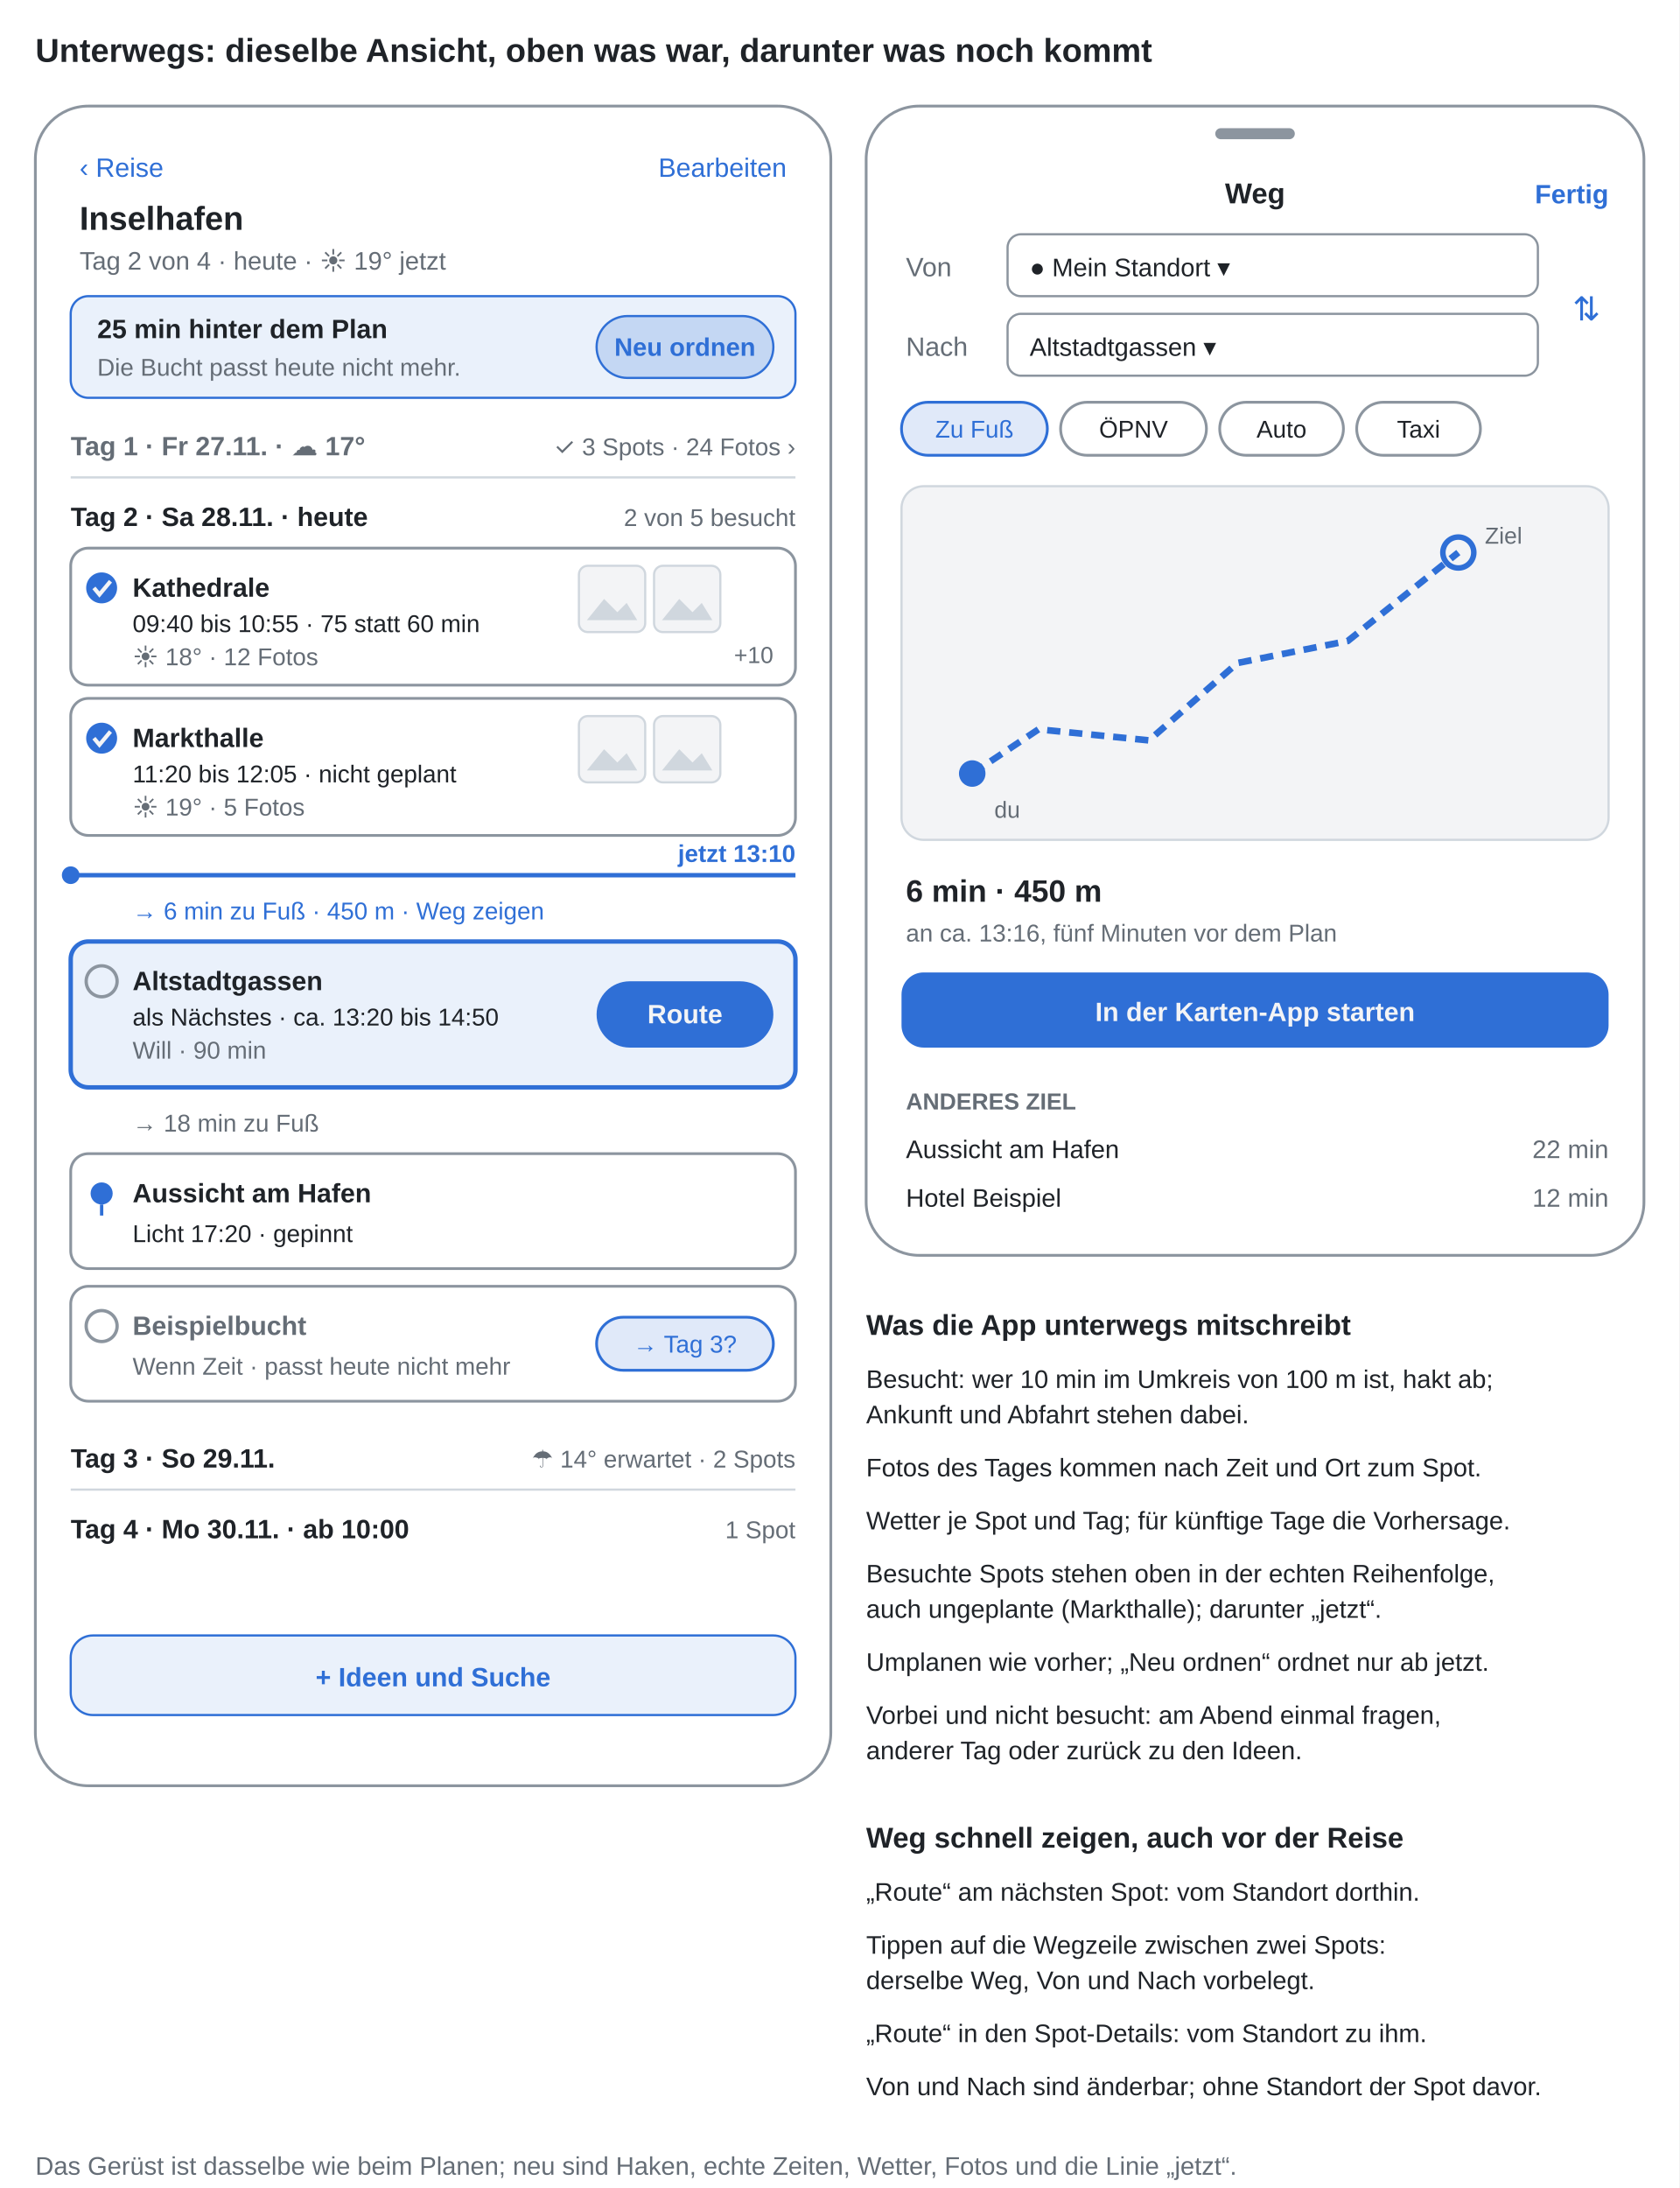
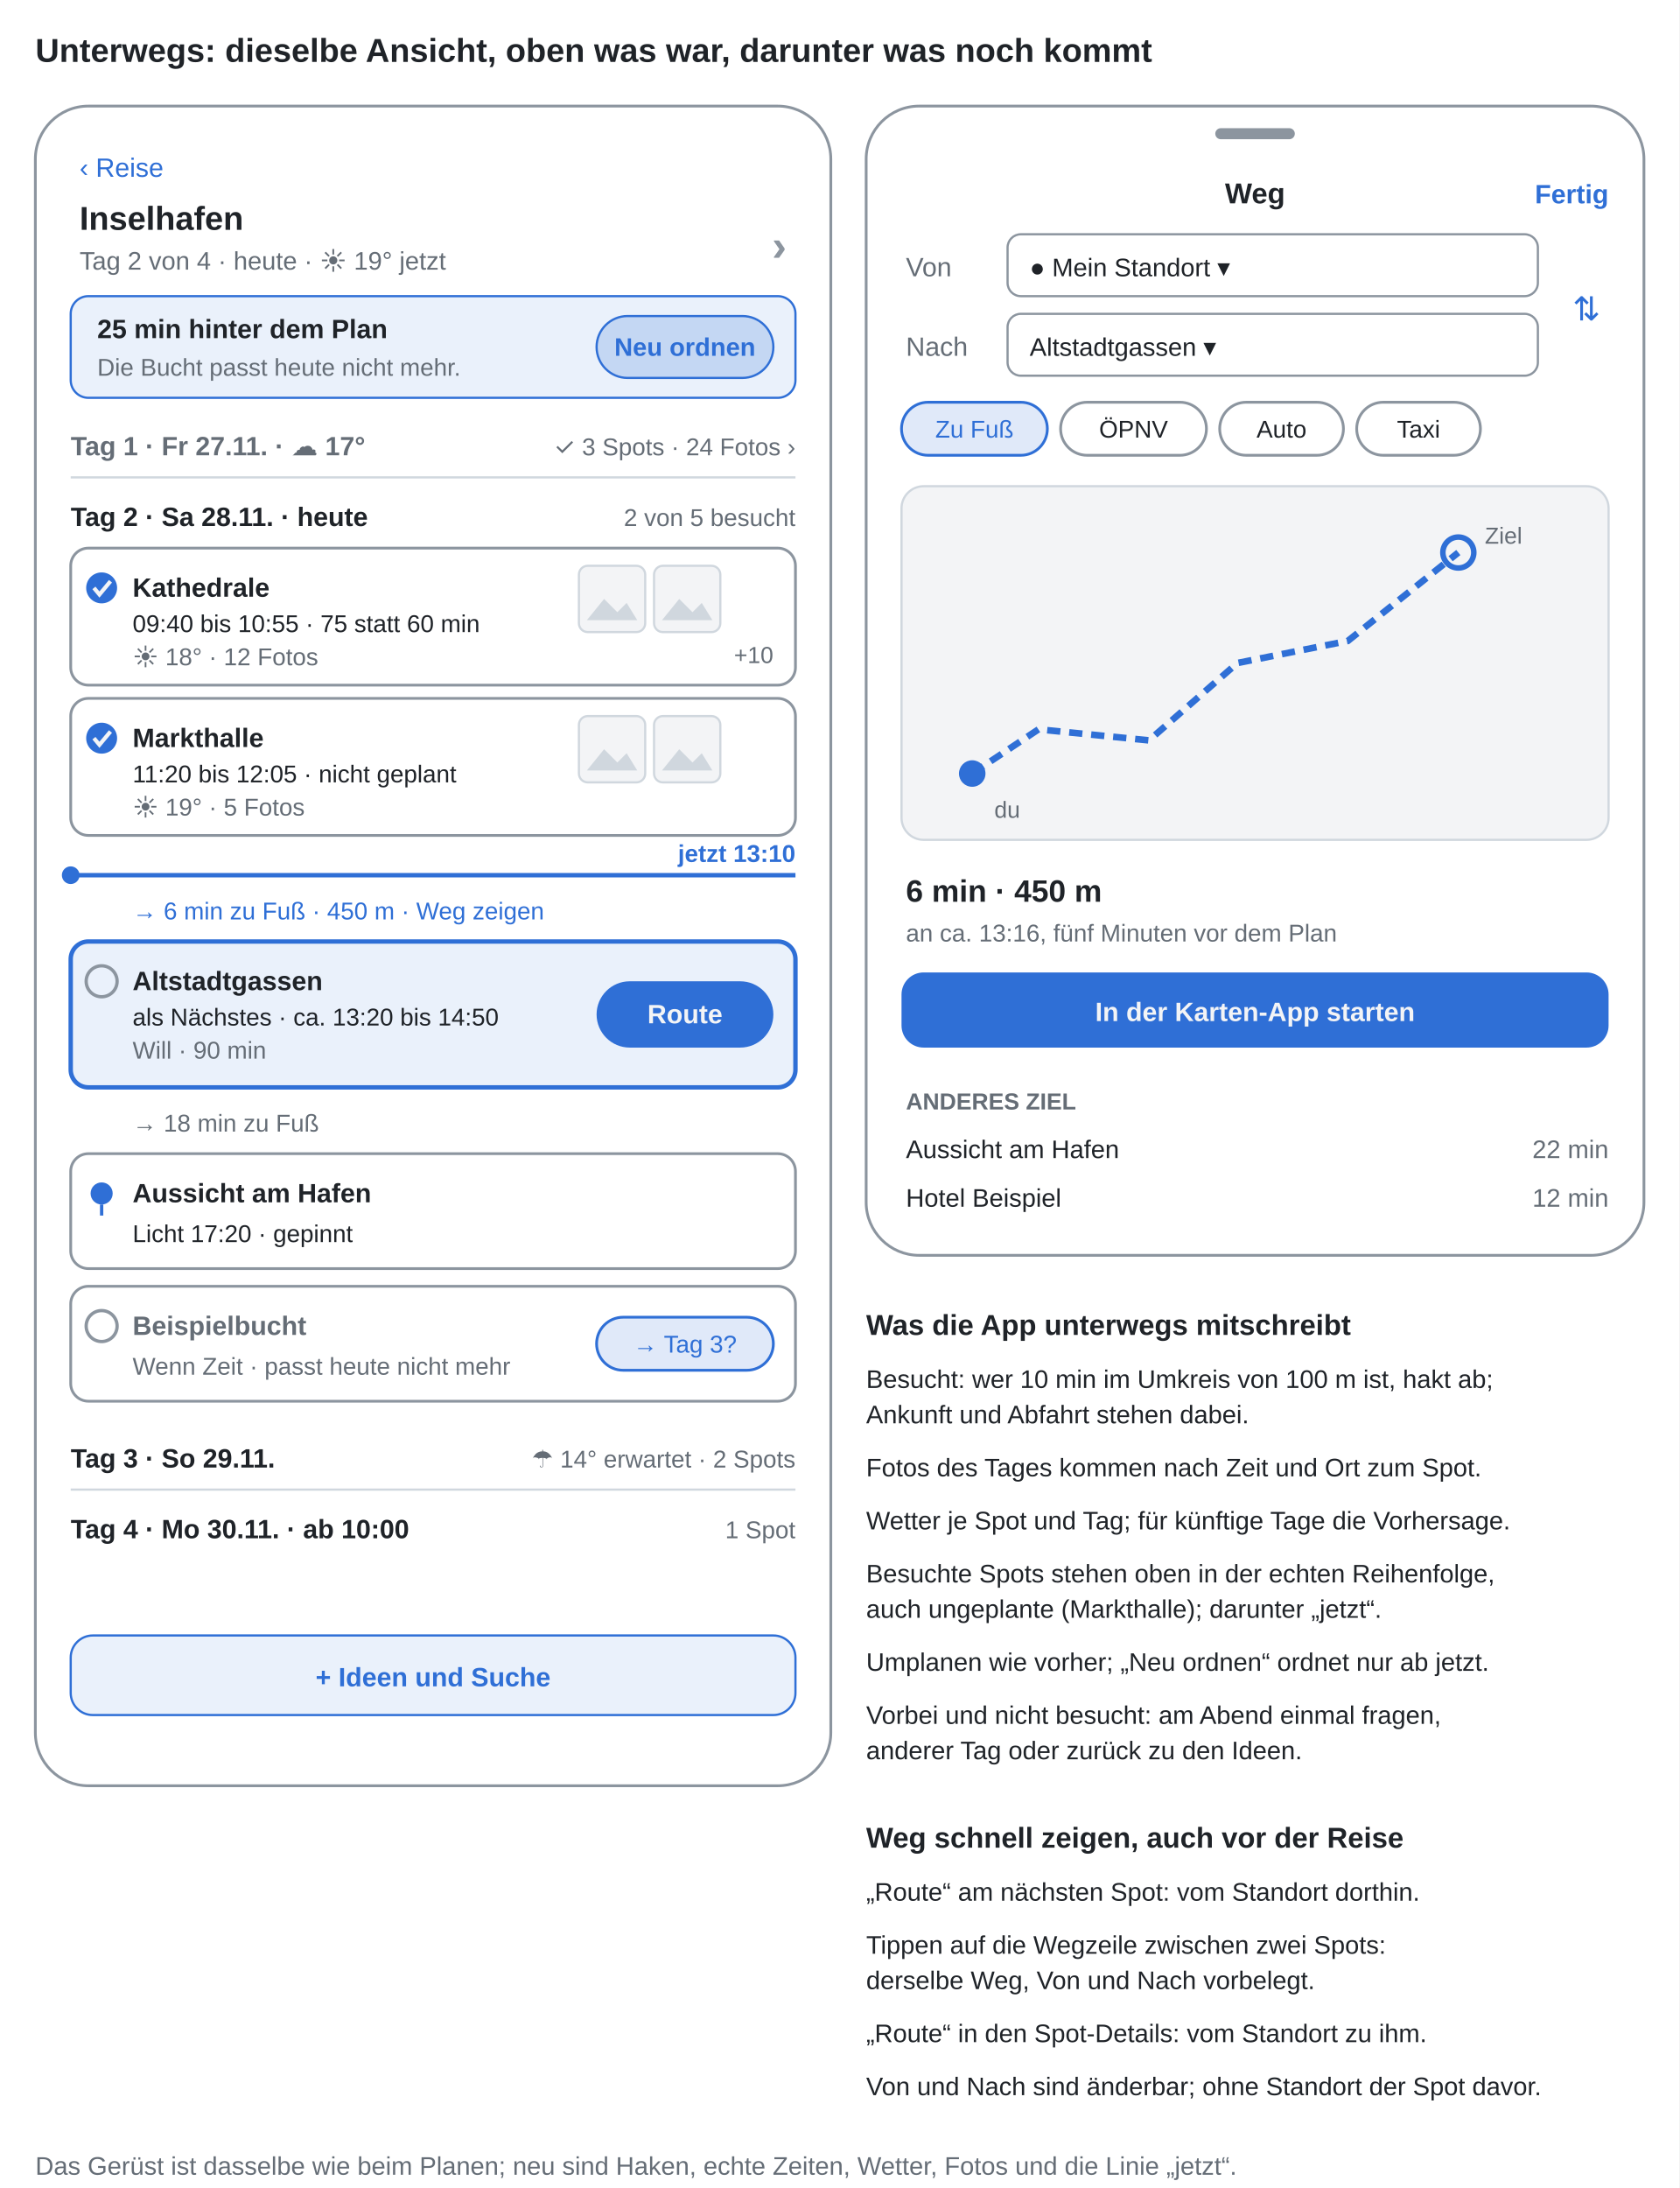
<svg xmlns="http://www.w3.org/2000/svg" width="760" height="990" font-family="-apple-system, 'Helvetica Neue', Arial, sans-serif" viewBox="0 0 760 990" role="img" aria-label="Während der Reise bleibt die Planungsansicht dieselbe; besuchte Spots stehen oben mit Zeiten, Wetter und Fotos, ein Weg ist mit einem Tipp da" font-size="13">
  <rect width="100%" height="100%" fill="#ffffff" />
  <text x="16" y="28" font-size="15" font-weight="600" fill="#1f2328">Unterwegs: dieselbe Ansicht, oben was war, darunter was noch kommt</text>
  <g>
    <rect x="16" y="48" width="360" height="760" rx="24" fill="none" stroke="#8c959f" stroke-width="1.25" />
    <text x="36" y="80" font-size="12" fill="#2f6fd6">‹ Reise</text>
-     <text x="356" y="80" text-anchor="end" font-size="12" fill="#2f6fd6">Bearbeiten</text>
+     <text x="356" y="118" text-anchor="end" font-size="20" font-weight="600" fill="#8c959f">›</text>
    <text x="36" y="104" font-size="15" font-weight="600" fill="#1f2328">Inselhafen</text>
    <text x="36" y="122" font-size="11.5" fill="#656d76">Tag 2 von 4 · heute · ☀ 19° jetzt</text>
    <rect x="32" y="134" width="328" height="46" rx="8" fill="#2f6fd6" fill-opacity="0.1" stroke="#2f6fd6" />
    <text x="44" y="153" font-size="12" font-weight="600" fill="#1f2328">25 min hinter dem Plan</text>
    <text x="44" y="170" font-size="11" fill="#656d76">Die Bucht passt heute nicht mehr.</text>
    <rect x="270" y="143" width="80" height="28" rx="14" fill="#2f6fd6" fill-opacity="0.2" stroke="#2f6fd6" />
    <text x="310" y="161" text-anchor="middle" font-size="11.5" font-weight="600" fill="#2f6fd6">Neu ordnen</text>
    <text x="32" y="206" font-size="12" font-weight="600" fill="#656d76">Tag 1 · Fr 27.11. · ☁ 17°</text>
    <text x="360" y="206" text-anchor="end" font-size="11" fill="#656d76">✓ 3 Spots · 24 Fotos  ›</text>
    <line x1="32" y1="216" x2="360" y2="216" stroke="#d0d7de" />
    <text x="32" y="238" font-size="12" font-weight="600" fill="#1f2328">Tag 2 · Sa 28.11. · heute</text>
    <text x="360" y="238" text-anchor="end" font-size="11" fill="#656d76">2 von 5 besucht</text>
    <rect x="32" y="248" width="328" height="62" rx="8" fill="none" fill-opacity="1" stroke="#8c959f" stroke-width="1.25" />
    <g>
      <circle cx="46" cy="266" r="7" fill="#2f6fd6" />
      <path d="M42.5 266L45 269L50 263" stroke="#f3f4f6" stroke-width="1.8" fill="none" />
    </g>
    <text x="60" y="270" font-size="12" font-weight="600" fill="#1f2328">Kathedrale</text>
    <text x="60" y="286" font-size="11" fill="#1f2328">09:40 bis 10:55 · 75 statt 60 min</text>
    <text x="60" y="301" font-size="11" fill="#656d76">☀ 18° · 12 Fotos</text>
    <g>
      <rect x="262" y="256" width="30" height="30" rx="4" fill="#f3f4f6" stroke="#d0d7de" />
      <path d="M265.6 280.6L273.4 271L279.4 277L283.6 272.8L288.4 280.6Z" fill="#d0d7de" />
    </g>
    <g>
      <rect x="296" y="256" width="30" height="30" rx="4" fill="#f3f4f6" stroke="#d0d7de" />
      <path d="M299.6 280.6L307.4 271L313.4 277L317.6 272.8L322.4 280.6Z" fill="#d0d7de" />
    </g>
    <text x="350" y="300" text-anchor="end" font-size="10.5" fill="#656d76">+10</text>
    <rect x="32" y="316" width="328" height="62" rx="8" fill="none" fill-opacity="1" stroke="#8c959f" stroke-width="1.25" />
    <g>
      <circle cx="46" cy="334" r="7" fill="#2f6fd6" />
      <path d="M42.5 334L45 337L50 331" stroke="#f3f4f6" stroke-width="1.8" fill="none" />
    </g>
    <text x="60" y="338" font-size="12" font-weight="600" fill="#1f2328">Markthalle</text>
    <text x="60" y="354" font-size="11" fill="#1f2328">11:20 bis 12:05 · nicht geplant</text>
    <text x="60" y="369" font-size="11" fill="#656d76">☀ 19° · 5 Fotos</text>
    <g>
      <rect x="262" y="324" width="30" height="30" rx="4" fill="#f3f4f6" stroke="#d0d7de" />
      <path d="M265.6 348.6L273.4 339L279.4 345L283.6 340.8L288.4 348.6Z" fill="#d0d7de" />
    </g>
    <g>
      <rect x="296" y="324" width="30" height="30" rx="4" fill="#f3f4f6" stroke="#d0d7de" />
      <path d="M299.6 348.6L307.4 339L313.4 345L317.6 340.8L322.4 348.6Z" fill="#d0d7de" />
    </g>
    <line x1="32" y1="396" x2="360" y2="396" stroke="#2f6fd6" stroke-width="2" />
    <circle cx="32" cy="396" r="4" fill="#2f6fd6" />
    <text x="360" y="390" text-anchor="end" font-size="11" font-weight="600" fill="#2f6fd6">jetzt 13:10</text>
    <text x="60" y="416" font-size="11" fill="#2f6fd6">→ 6 min zu Fuß · 450 m · Weg zeigen</text>
    <rect x="32" y="426" width="328" height="66" rx="8" fill="#2f6fd6" fill-opacity="0.1" stroke="#2f6fd6" stroke-width="2" />
    <circle cx="46" cy="444" r="7" fill="none" stroke="#8c959f" stroke-width="1.5" />
    <text x="60" y="448" font-size="12" font-weight="600" fill="#1f2328">Altstadtgassen</text>
    <text x="60" y="464" font-size="11" fill="#1f2328">als Nächstes · ca. 13:20 bis 14:50</text>
    <text x="60" y="479" font-size="11" fill="#656d76">Will · 90 min</text>
    <rect x="270" y="444" width="80" height="30" rx="15" fill="#2f6fd6" />
    <text x="310" y="463" text-anchor="middle" font-size="12" font-weight="600" fill="#f3f4f6">Route</text>
    <text x="60" y="512" font-size="11" fill="#656d76">→ 18 min zu Fuß</text>
    <rect x="32" y="522" width="328" height="52" rx="8" fill="none" fill-opacity="1" stroke="#8c959f" stroke-width="1.25" />
    <g>
      <circle cx="46" cy="540" r="5" fill="#2f6fd6" />
      <line x1="46" y1="545" x2="46" y2="550" stroke="#2f6fd6" stroke-width="1.5" />
    </g>
    <text x="60" y="544" font-size="12" font-weight="600" fill="#1f2328">Aussicht am Hafen</text>
    <text x="60" y="562" font-size="11" fill="#1f2328">Licht 17:20 · gepinnt</text>
    <rect x="32" y="582" width="328" height="52" rx="8" fill="none" fill-opacity="1" stroke="#8c959f" stroke-width="1.25" />
    <circle cx="46" cy="600" r="7" fill="none" stroke="#8c959f" stroke-width="1.5" />
    <text x="60" y="604" font-size="12" font-weight="600" fill="#656d76">Beispielbucht</text>
    <text x="60" y="622" font-size="11" fill="#656d76">Wenn Zeit · passt heute nicht mehr</text>
    <rect x="270" y="596" width="80" height="24" rx="12" fill="#2f6fd6" fill-opacity="0.15" stroke="#2f6fd6" stroke-width="1.25" />
    <text x="310" y="612" text-anchor="middle" font-size="11" fill="#2f6fd6">→ Tag 3?</text>
    <text x="32" y="664" font-size="12" font-weight="600" fill="#1f2328">Tag 3 · So 29.11.</text>
    <text x="360" y="664" text-anchor="end" font-size="11" fill="#656d76">☂ 14° erwartet · 2 Spots</text>
    <line x1="32" y1="674" x2="360" y2="674" stroke="#d0d7de" />
    <text x="32" y="696" font-size="12" font-weight="600" fill="#1f2328">Tag 4 · Mo 30.11. · ab 10:00</text>
    <text x="360" y="696" text-anchor="end" font-size="11" fill="#656d76">1 Spot</text>
    <rect x="32" y="740" width="328" height="36" rx="10" fill="#2f6fd6" fill-opacity="0.1" stroke="#2f6fd6" />
    <text x="196" y="763" text-anchor="middle" font-size="12" font-weight="600" fill="#2f6fd6">+ Ideen und Suche</text>
  </g>
  <g>
    <rect x="392" y="48" width="352" height="520" rx="24" fill="none" stroke="#8c959f" stroke-width="1.25" />
    <rect x="550" y="58" width="36" height="5" rx="2.5" fill="#8c959f" />
    <text x="568" y="92" text-anchor="middle" font-size="13" font-weight="600" fill="#1f2328">Weg</text>
    <text x="728" y="92" text-anchor="end" font-size="12" font-weight="600" fill="#2f6fd6">Fertig</text>
    <text x="410" y="125" font-size="12" fill="#656d76">Von</text>
    <rect x="456" y="106" width="240" height="28" rx="6" fill="none" stroke="#8c959f" />
    <text x="466" y="125" font-size="11.5" fill="#1f2328">● Mein Standort  ▾</text>
    <text x="410" y="161" font-size="12" fill="#656d76">Nach</text>
    <rect x="456" y="142" width="240" height="28" rx="6" fill="none" stroke="#8c959f" />
    <text x="466" y="161" font-size="11.5" fill="#1f2328">Altstadtgassen  ▾</text>
    <text x="718" y="145" text-anchor="middle" font-size="15" fill="#2f6fd6">⇅</text>
    <rect x="408" y="182" width="66" height="24" rx="12" fill="#2f6fd6" fill-opacity="0.15" stroke="#2f6fd6" stroke-width="1.25" />
    <text x="441" y="198" text-anchor="middle" font-size="11" fill="#2f6fd6">Zu Fuß</text>
    <rect x="480" y="182" width="66" height="24" rx="12" fill="none" fill-opacity="1" stroke="#8c959f" stroke-width="1.25" />
    <text x="513" y="198" text-anchor="middle" font-size="11" fill="#1f2328">ÖPNV</text>
    <rect x="552" y="182" width="56" height="24" rx="12" fill="none" fill-opacity="1" stroke="#8c959f" stroke-width="1.25" />
    <text x="580" y="198" text-anchor="middle" font-size="11" fill="#1f2328">Auto</text>
    <rect x="614" y="182" width="56" height="24" rx="12" fill="none" fill-opacity="1" stroke="#8c959f" stroke-width="1.25" />
    <text x="642" y="198" text-anchor="middle" font-size="11" fill="#1f2328">Taxi</text>
    <rect x="408" y="220" width="320" height="160" rx="10" fill="#f3f4f6" stroke="#d0d7de" />
    <path d="M440 350 L470 330 L520 335 L560 300 L610 290 L660 250" fill="none" stroke="#2f6fd6" stroke-width="3" stroke-dasharray="6 4" />
    <circle cx="440" cy="350" r="6" fill="#2f6fd6" />
    <circle cx="660" cy="250" r="7" fill="none" stroke="#2f6fd6" stroke-width="2.5" />
    <text x="450" y="370" font-size="10.5" fill="#656d76">du</text>
    <text x="672" y="246" font-size="10.5" fill="#656d76">Ziel</text>
    <text x="410" y="408" font-size="14" font-weight="600" fill="#1f2328">6 min · 450 m</text>
    <text x="410" y="426" font-size="11" fill="#656d76">an ca. 13:16, fünf Minuten vor dem Plan</text>
    <rect x="408" y="440" width="320" height="34" rx="10" fill="#2f6fd6" />
    <text x="568" y="462" text-anchor="middle" font-size="12" font-weight="600" fill="#f3f4f6">In der Karten-App starten</text>
    <text x="410" y="502" font-size="10.5" font-weight="600" fill="#656d76">ANDERES ZIEL</text>
    <text x="410" y="524" font-size="11.5" fill="#1f2328">Aussicht am Hafen</text>
    <text x="728" y="524" text-anchor="end" font-size="11.5" fill="#656d76">22 min</text>
    <text x="410" y="546" font-size="11.5" fill="#1f2328">Hotel Beispiel</text>
    <text x="728" y="546" text-anchor="end" font-size="11.5" fill="#656d76">12 min</text>
  </g>
  <g>
    <text x="392" y="604" font-size="13" font-weight="600" fill="#1f2328">Was die App unterwegs mitschreibt</text>
    <text x="392" y="628" font-size="11.5" fill="#1f2328">Besucht: wer 10 min im Umkreis von 100 m ist, hakt ab;</text>
    <text x="392" y="644" font-size="11.5" fill="#1f2328">Ankunft und Abfahrt stehen dabei.</text>
    <text x="392" y="668" font-size="11.5" fill="#1f2328">Fotos des Tages kommen nach Zeit und Ort zum Spot.</text>
    <text x="392" y="692" font-size="11.5" fill="#1f2328">Wetter je Spot und Tag; für künftige Tage die Vorhersage.</text>
    <text x="392" y="716" font-size="11.5" fill="#1f2328">Besuchte Spots stehen oben in der echten Reihenfolge,</text>
    <text x="392" y="732" font-size="11.5" fill="#1f2328">auch ungeplante (Markthalle); darunter „jetzt“.</text>
    <text x="392" y="756" font-size="11.5" fill="#1f2328">Umplanen wie vorher; „Neu ordnen“ ordnet nur ab jetzt.</text>
    <text x="392" y="780" font-size="11.5" fill="#1f2328">Vorbei und nicht besucht: am Abend einmal fragen,</text>
    <text x="392" y="796" font-size="11.5" fill="#1f2328">anderer Tag oder zurück zu den Ideen.</text>
    <text x="392" y="836" font-size="13" font-weight="600" fill="#1f2328">Weg schnell zeigen, auch vor der Reise</text>
    <text x="392" y="860" font-size="11.5" fill="#1f2328">„Route“ am nächsten Spot: vom Standort dorthin.</text>
    <text x="392" y="884" font-size="11.5" fill="#1f2328">Tippen auf die Wegzeile zwischen zwei Spots:</text>
    <text x="392" y="900" font-size="11.5" fill="#1f2328">derselbe Weg, Von und Nach vorbelegt.</text>
    <text x="392" y="924" font-size="11.5" fill="#1f2328">„Route“ in den Spot-Details: vom Standort zu ihm.</text>
    <text x="392" y="948" font-size="11.5" fill="#1f2328">Von und Nach sind änderbar; ohne Standort der Spot davor.</text>
  </g>
  <text x="16" y="984" font-size="11.5" fill="#656d76">Das Gerüst ist dasselbe wie beim Planen; neu sind Haken, echte Zeiten, Wetter, Fotos und die Linie „jetzt“.</text>
</svg>
